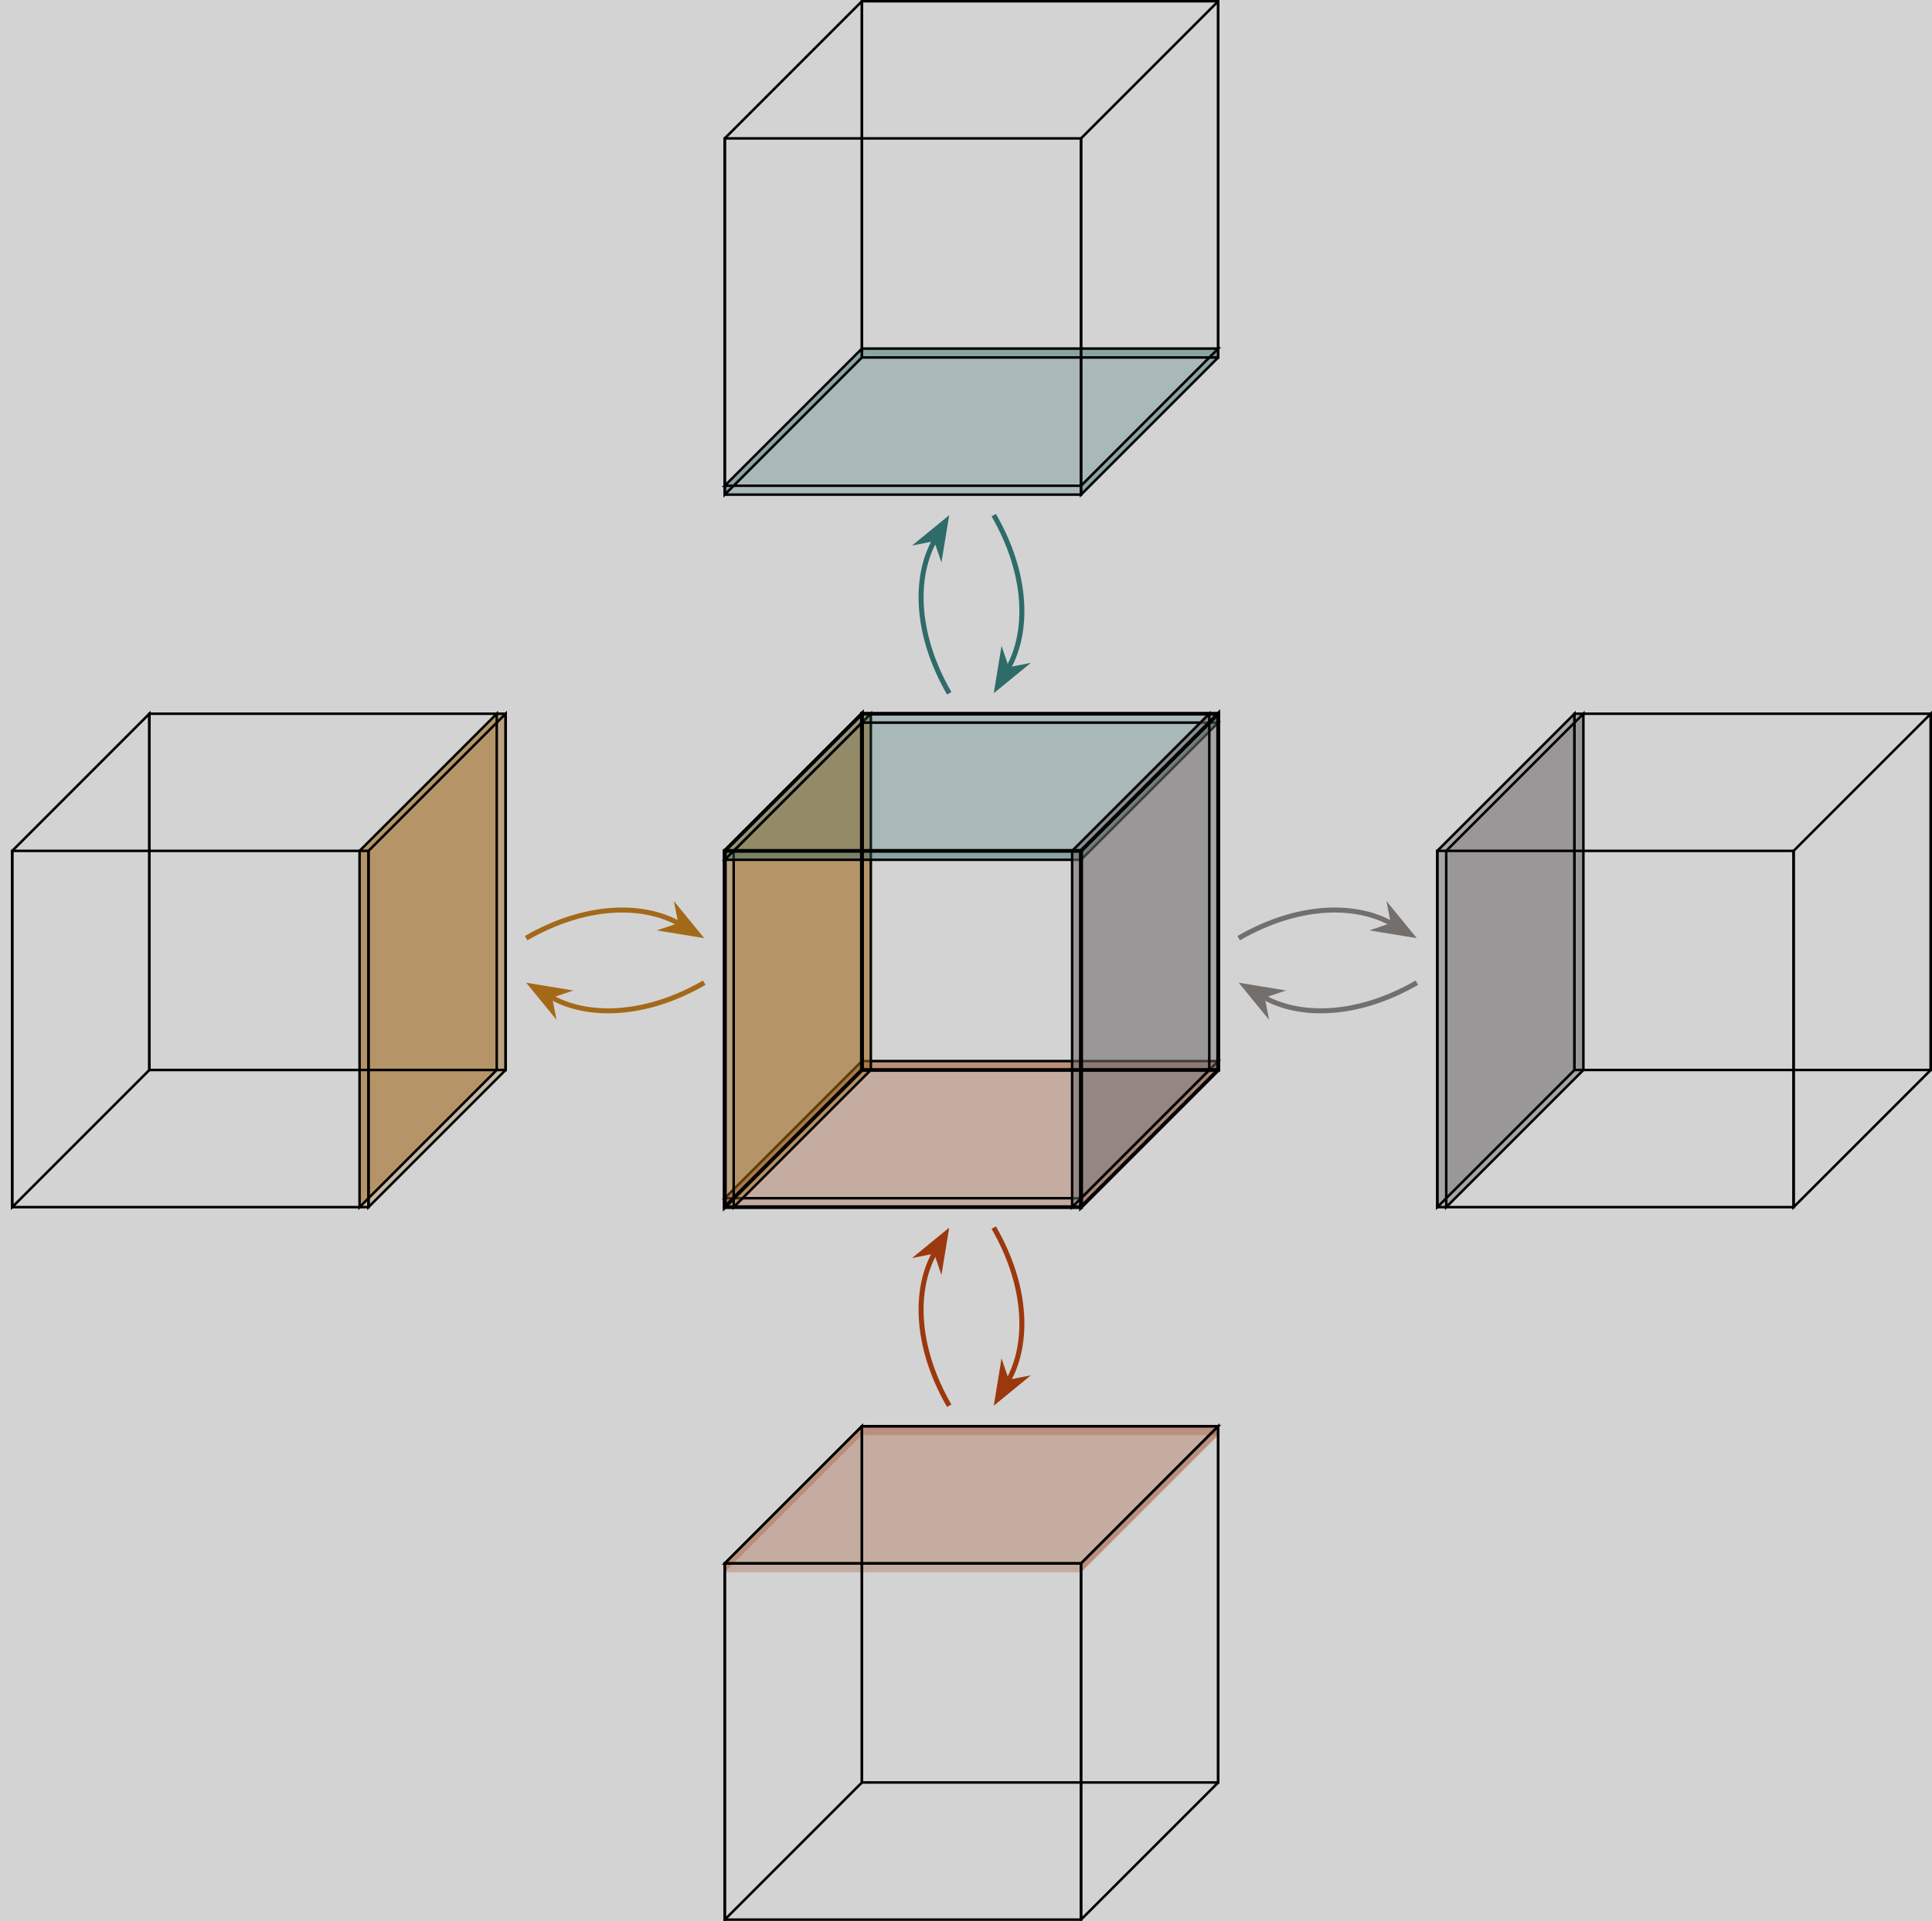
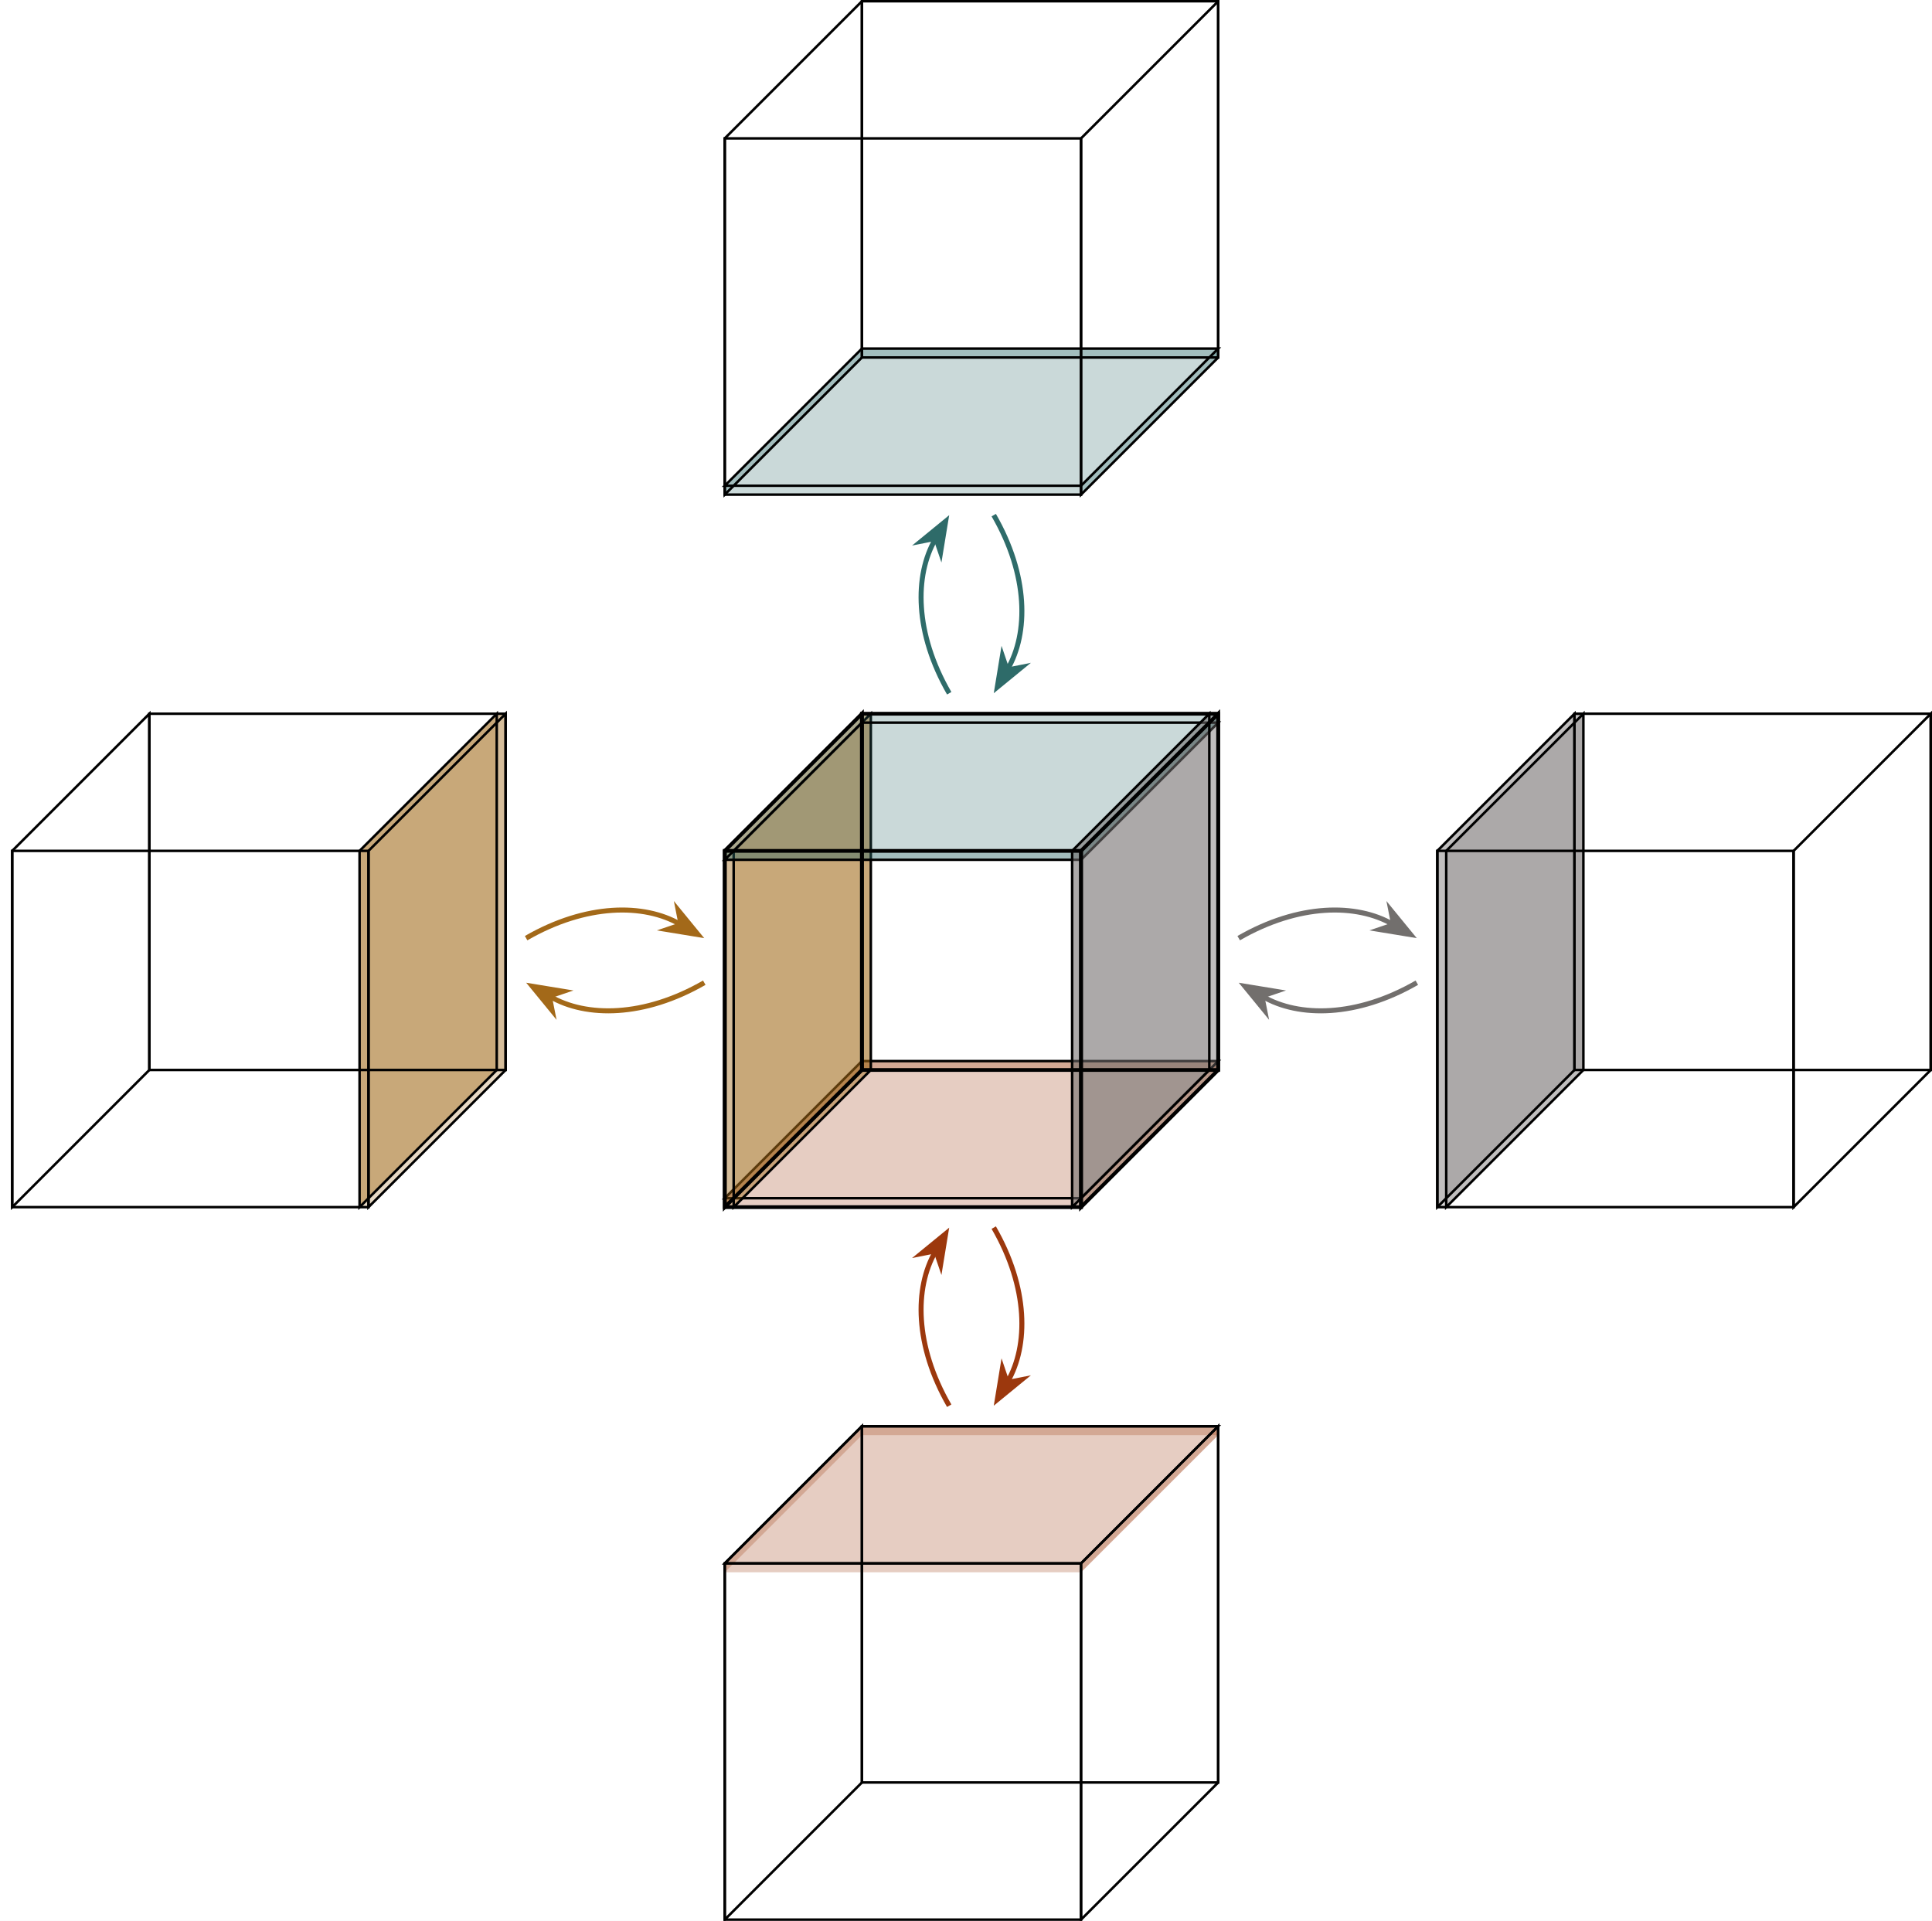
<svg xmlns="http://www.w3.org/2000/svg" width="614.866" height="611.379" viewBox="0 0 614.866 611.379">
-   <rect width="100%" height="100%" fill="lightgray" />
+   <rect width="100%" height="100%" fill="white" />
  <defs>
    <clipPath id="clip-0">
      <path clip-rule="nonzero" d="M 500 226 L 614.867 226 L 614.867 341 L 500 341 Z M 500 226 " />
    </clipPath>
    <clipPath id="clip-1">
      <path clip-rule="nonzero" d="M 559 215 L 614.867 215 L 614.867 396 L 559 396 Z M 559 215 " />
    </clipPath>
    <clipPath id="clip-2">
      <path clip-rule="nonzero" d="M 230 497 L 345 497 L 345 611.379 L 230 611.379 Z M 230 497 " />
    </clipPath>
    <clipPath id="clip-3">
      <path clip-rule="nonzero" d="M 219 442 L 286 442 L 286 611.379 L 219 611.379 Z M 219 442 " />
    </clipPath>
    <clipPath id="clip-4">
      <path clip-rule="nonzero" d="M 332 442 L 399 442 L 399 611.379 L 332 611.379 Z M 332 442 " />
    </clipPath>
  </defs>
  <path fill-rule="nonzero" fill="rgb(61.2%, 22.099%, 5.099%)" fill-opacity="0.25" d="M 274.309 340.555 L 274.309 337.723 L 387.695 337.723 L 387.695 340.555 Z M 274.309 340.555 " />
  <path fill-rule="nonzero" fill="rgb(61.2%, 22.099%, 5.099%)" fill-opacity="0.25" d="M 230.656 384.211 L 230.656 381.375 L 344.043 381.375 L 344.043 384.211 Z M 230.656 384.211 " />
  <path fill-rule="nonzero" fill="rgb(61.2%, 22.099%, 5.099%)" fill-opacity="0.25" d="M 274.309 340.555 L 274.309 337.723 L 230.656 381.375 L 230.656 384.211 Z M 274.309 340.555 " />
  <path fill-rule="nonzero" fill="rgb(61.2%, 22.099%, 5.099%)" fill-opacity="0.25" d="M 387.695 337.723 L 387.695 340.555 L 344.043 384.211 L 344.043 381.375 Z M 387.695 337.723 " />
  <path fill-rule="nonzero" fill="rgb(61.2%, 22.099%, 5.099%)" fill-opacity="0.25" d="M 274.309 337.723 L 230.656 381.375 L 344.043 381.375 L 387.695 337.723 Z M 274.309 337.723 " />
  <path fill-rule="nonzero" fill="rgb(61.2%, 22.099%, 5.099%)" fill-opacity="0.25" d="M 387.695 337.723 L 387.695 340.555 L 344.043 384.211 L 344.043 381.375 Z M 387.695 337.723 " />
  <path fill="none" stroke-width="0.797" stroke-linecap="butt" stroke-linejoin="miter" stroke="rgb(0%, 0%, 0%)" stroke-opacity="1" stroke-miterlimit="10" d="M -0.001 2.833 L -43.654 -40.819 L 69.733 -40.819 L 113.385 2.833 Z M -0.001 2.833 " transform="matrix(1, 0, 0, -1, 274.31, 340.556)" />
  <path fill-rule="nonzero" fill="rgb(63.75%, 41.249%, 9.749%)" fill-opacity="0.25" d="M 274.309 340.555 L 274.309 227.168 L 277.145 227.168 L 277.145 340.555 Z M 274.309 340.555 " />
  <path fill-rule="nonzero" fill="rgb(63.75%, 41.249%, 9.749%)" fill-opacity="0.25" d="M 230.656 384.211 L 230.656 270.82 L 233.492 270.82 L 233.492 384.211 Z M 230.656 384.211 " />
  <path fill-rule="nonzero" fill="rgb(63.75%, 41.249%, 9.749%)" fill-opacity="0.25" d="M 274.309 340.555 L 274.309 227.168 L 230.656 270.82 L 230.656 384.211 Z M 274.309 340.555 " />
  <path fill-rule="nonzero" fill="rgb(63.75%, 41.249%, 9.749%)" fill-opacity="0.25" d="M 277.145 227.168 L 277.145 340.555 L 233.492 384.211 L 233.492 270.82 Z M 277.145 227.168 " />
  <path fill-rule="nonzero" fill="rgb(63.75%, 41.249%, 9.749%)" fill-opacity="0.25" d="M 274.309 227.168 L 230.656 270.82 L 233.492 270.82 L 277.145 227.168 Z M 274.309 227.168 " />
  <path fill-rule="nonzero" fill="rgb(63.75%, 41.249%, 9.749%)" fill-opacity="0.25" stroke-width="0.797" stroke-linecap="butt" stroke-linejoin="miter" stroke="rgb(0%, 0%, 0%)" stroke-opacity="1" stroke-miterlimit="10" d="M 2.835 113.388 L 2.835 0.001 L -40.818 -43.655 L -40.818 69.736 Z M 2.835 113.388 " transform="matrix(1, 0, 0, -1, 274.31, 340.556)" />
  <path fill-rule="nonzero" fill="rgb(17.999%, 42%, 40.999%)" fill-opacity="0.25" d="M 274.309 227.168 L 274.309 230.004 L 387.695 230.004 L 387.695 227.168 Z M 274.309 227.168 " />
  <path fill-rule="nonzero" fill="rgb(17.999%, 42%, 40.999%)" fill-opacity="0.25" d="M 230.656 270.82 L 230.656 273.656 L 344.043 273.656 L 344.043 270.82 Z M 230.656 270.82 " />
  <path fill-rule="nonzero" fill="rgb(17.999%, 42%, 40.999%)" fill-opacity="0.25" d="M 274.309 227.168 L 274.309 230.004 L 230.656 273.656 L 230.656 270.82 Z M 274.309 227.168 " />
  <path fill-rule="nonzero" fill="rgb(17.999%, 42%, 40.999%)" fill-opacity="0.25" d="M 387.695 230.004 L 387.695 227.168 L 344.043 270.82 L 344.043 273.656 Z M 387.695 230.004 " />
  <path fill-rule="nonzero" fill="rgb(17.999%, 42%, 40.999%)" fill-opacity="0.25" d="M 274.309 230.004 L 230.656 273.656 L 344.043 273.656 L 387.695 230.004 Z M 274.309 230.004 " />
  <path fill-rule="nonzero" fill="rgb(17.999%, 42%, 40.999%)" fill-opacity="0.25" d="M 387.695 230.004 L 387.695 227.168 L 344.043 270.82 L 344.043 273.656 Z M 387.695 230.004 " />
  <path fill="none" stroke-width="0.797" stroke-linecap="butt" stroke-linejoin="miter" stroke="rgb(0%, 0%, 0%)" stroke-opacity="1" stroke-miterlimit="10" d="M -0.001 110.552 L 113.385 110.552 L 69.733 66.9 L -43.654 66.9 Z M -0.001 110.552 " transform="matrix(1, 0, 0, -1, 274.31, 340.556)" />
  <path fill-rule="nonzero" fill="rgb(44.849%, 43.549%, 42.899%)" fill-opacity="0.25" d="M 387.695 340.555 L 387.695 227.168 L 384.863 227.168 L 384.863 340.555 Z M 387.695 340.555 " />
  <path fill-rule="nonzero" fill="rgb(44.849%, 43.549%, 42.899%)" fill-opacity="0.25" d="M 344.043 384.211 L 344.043 270.82 L 341.211 270.82 L 341.211 384.211 Z M 344.043 384.211 " />
  <path fill-rule="nonzero" fill="rgb(44.849%, 43.549%, 42.899%)" fill-opacity="0.25" d="M 387.695 340.555 L 387.695 227.168 L 344.043 270.82 L 344.043 384.211 Z M 387.695 340.555 " />
  <path fill-rule="nonzero" fill="rgb(44.849%, 43.549%, 42.899%)" fill-opacity="0.25" d="M 384.863 227.168 L 384.863 340.555 L 341.211 384.211 L 341.211 270.82 Z M 384.863 227.168 " />
  <path fill-rule="nonzero" fill="rgb(44.849%, 43.549%, 42.899%)" fill-opacity="0.25" d="M 387.695 227.168 L 344.043 270.82 L 341.211 270.82 L 384.863 227.168 Z M 387.695 227.168 " />
  <path fill-rule="nonzero" fill="rgb(44.849%, 43.549%, 42.899%)" fill-opacity="0.25" stroke-width="0.797" stroke-linecap="butt" stroke-linejoin="miter" stroke="rgb(0%, 0%, 0%)" stroke-opacity="1" stroke-miterlimit="10" d="M 110.553 113.388 L 110.553 0.001 L 66.901 -43.655 L 66.901 69.736 Z M 110.553 113.388 " transform="matrix(1, 0, 0, -1, 274.31, 340.556)" />
  <path fill="none" stroke-width="1.196" stroke-linecap="butt" stroke-linejoin="miter" stroke="rgb(0%, 0%, 0%)" stroke-opacity="1" stroke-miterlimit="10" d="M -0.001 0.001 L -0.001 113.388 L 113.385 113.388 L 113.385 0.001 Z M -0.001 0.001 " transform="matrix(1, 0, 0, -1, 274.31, 340.556)" />
  <path fill="none" stroke-width="1.196" stroke-linecap="butt" stroke-linejoin="miter" stroke="rgb(0%, 0%, 0%)" stroke-opacity="1" stroke-miterlimit="10" d="M -43.654 -43.655 L -43.654 69.736 L 69.733 69.736 L 69.733 -43.655 Z M -43.654 -43.655 " transform="matrix(1, 0, 0, -1, 274.31, 340.556)" />
  <path fill="none" stroke-width="1.196" stroke-linecap="butt" stroke-linejoin="miter" stroke="rgb(0%, 0%, 0%)" stroke-opacity="1" stroke-miterlimit="10" d="M -0.001 0.001 L -0.001 113.388 L -43.654 69.736 L -43.654 -43.655 Z M -0.001 0.001 " transform="matrix(1, 0, 0, -1, 274.31, 340.556)" />
  <path fill="none" stroke-width="1.196" stroke-linecap="butt" stroke-linejoin="miter" stroke="rgb(0%, 0%, 0%)" stroke-opacity="1" stroke-miterlimit="10" d="M 113.385 113.388 L 113.385 0.001 L 69.733 -43.655 L 69.733 69.736 Z M 113.385 113.388 " transform="matrix(1, 0, 0, -1, 274.31, 340.556)" />
  <path fill-rule="nonzero" fill="rgb(44.849%, 43.549%, 42.899%)" fill-opacity="0.25" d="M 501.086 340.555 L 501.086 227.168 L 503.918 227.168 L 503.918 340.555 Z M 501.086 340.555 " />
  <path fill-rule="nonzero" fill="rgb(44.849%, 43.549%, 42.899%)" fill-opacity="0.25" d="M 457.43 384.211 L 457.43 270.82 L 460.266 270.82 L 460.266 384.211 Z M 457.43 384.211 " />
  <path fill-rule="nonzero" fill="rgb(44.849%, 43.549%, 42.899%)" fill-opacity="0.25" d="M 501.086 340.555 L 501.086 227.168 L 457.43 270.82 L 457.43 384.211 Z M 501.086 340.555 " />
  <path fill-rule="nonzero" fill="rgb(44.849%, 43.549%, 42.899%)" fill-opacity="0.25" d="M 503.918 227.168 L 503.918 340.555 L 460.266 384.211 L 460.266 270.82 Z M 503.918 227.168 " />
  <path fill-rule="nonzero" fill="rgb(44.849%, 43.549%, 42.899%)" fill-opacity="0.25" d="M 501.086 227.168 L 457.43 270.82 L 460.266 270.82 L 503.918 227.168 Z M 501.086 227.168 " />
  <path fill-rule="nonzero" fill="rgb(44.849%, 43.549%, 42.899%)" fill-opacity="0.25" stroke-width="0.797" stroke-linecap="butt" stroke-linejoin="miter" stroke="rgb(0%, 0%, 0%)" stroke-opacity="1" stroke-miterlimit="10" d="M 229.608 113.388 L 229.608 0.001 L 185.956 -43.655 L 185.956 69.736 Z M 229.608 113.388 " transform="matrix(1, 0, 0, -1, 274.31, 340.556)" />
  <g clip-path="url(#clip-0)">
    <path fill="none" stroke-width="0.797" stroke-linecap="butt" stroke-linejoin="miter" stroke="rgb(0%, 0%, 0%)" stroke-opacity="1" stroke-miterlimit="10" d="M 226.776 0.001 L 226.776 113.388 L 340.163 113.388 L 340.163 0.001 Z M 226.776 0.001 " transform="matrix(1, 0, 0, -1, 274.31, 340.556)" />
  </g>
  <path fill="none" stroke-width="0.797" stroke-linecap="butt" stroke-linejoin="miter" stroke="rgb(0%, 0%, 0%)" stroke-opacity="1" stroke-miterlimit="10" d="M 183.12 -43.655 L 183.12 69.736 L 296.506 69.736 L 296.506 -43.655 Z M 183.12 -43.655 " transform="matrix(1, 0, 0, -1, 274.31, 340.556)" />
  <path fill="none" stroke-width="0.797" stroke-linecap="butt" stroke-linejoin="miter" stroke="rgb(0%, 0%, 0%)" stroke-opacity="1" stroke-miterlimit="10" d="M 226.776 0.001 L 226.776 113.388 L 183.12 69.736 L 183.12 -43.655 Z M 226.776 0.001 " transform="matrix(1, 0, 0, -1, 274.31, 340.556)" />
  <g clip-path="url(#clip-1)">
    <path fill="none" stroke-width="0.797" stroke-linecap="butt" stroke-linejoin="miter" stroke="rgb(0%, 0%, 0%)" stroke-opacity="1" stroke-miterlimit="10" d="M 340.163 113.388 L 340.163 0.001 L 296.506 -43.655 L 296.506 69.736 Z M 340.163 113.388 " transform="matrix(1, 0, 0, -1, 274.31, 340.556)" />
  </g>
  <path fill-rule="nonzero" fill="rgb(17.999%, 42%, 40.999%)" fill-opacity="0.25" d="M 274.309 113.781 L 274.309 110.949 L 387.695 110.949 L 387.695 113.781 Z M 274.309 113.781 " />
  <path fill-rule="nonzero" fill="rgb(17.999%, 42%, 40.999%)" fill-opacity="0.25" d="M 230.656 157.434 L 230.656 154.602 L 344.043 154.602 L 344.043 157.434 Z M 230.656 157.434 " />
  <path fill-rule="nonzero" fill="rgb(17.999%, 42%, 40.999%)" fill-opacity="0.25" d="M 274.309 113.781 L 274.309 110.949 L 230.656 154.602 L 230.656 157.434 Z M 274.309 113.781 " />
  <path fill-rule="nonzero" fill="rgb(17.999%, 42%, 40.999%)" fill-opacity="0.25" d="M 387.695 110.949 L 387.695 113.781 L 344.043 157.434 L 344.043 154.602 Z M 387.695 110.949 " />
  <path fill-rule="nonzero" fill="rgb(17.999%, 42%, 40.999%)" fill-opacity="0.25" d="M 274.309 110.949 L 230.656 154.602 L 344.043 154.602 L 387.695 110.949 Z M 274.309 110.949 " />
  <path fill-rule="nonzero" fill="rgb(17.999%, 42%, 40.999%)" fill-opacity="0.25" d="M 387.695 110.949 L 387.695 113.781 L 344.043 157.434 L 344.043 154.602 Z M 387.695 110.949 " />
  <path fill="none" stroke-width="0.797" stroke-linecap="butt" stroke-linejoin="miter" stroke="rgb(0%, 0%, 0%)" stroke-opacity="1" stroke-miterlimit="10" d="M -0.001 229.607 L -43.654 185.954 L 69.733 185.954 L 113.385 229.607 Z M -0.001 229.607 " transform="matrix(1, 0, 0, -1, 274.31, 340.556)" />
  <path fill="none" stroke-width="0.797" stroke-linecap="butt" stroke-linejoin="miter" stroke="rgb(0%, 0%, 0%)" stroke-opacity="1" stroke-miterlimit="10" d="M -0.001 226.775 L -0.001 340.161 L 113.385 340.161 L 113.385 226.775 Z M -0.001 226.775 " transform="matrix(1, 0, 0, -1, 274.31, 340.556)" />
  <path fill="none" stroke-width="0.797" stroke-linecap="butt" stroke-linejoin="miter" stroke="rgb(0%, 0%, 0%)" stroke-opacity="1" stroke-miterlimit="10" d="M -43.654 183.122 L -43.654 296.509 L 69.733 296.509 L 69.733 183.122 Z M -43.654 183.122 " transform="matrix(1, 0, 0, -1, 274.31, 340.556)" />
  <path fill="none" stroke-width="0.797" stroke-linecap="butt" stroke-linejoin="miter" stroke="rgb(0%, 0%, 0%)" stroke-opacity="1" stroke-miterlimit="10" d="M -0.001 226.775 L -0.001 340.161 L -43.654 296.509 L -43.654 183.122 Z M -0.001 226.775 " transform="matrix(1, 0, 0, -1, 274.31, 340.556)" />
  <path fill="none" stroke-width="0.797" stroke-linecap="butt" stroke-linejoin="miter" stroke="rgb(0%, 0%, 0%)" stroke-opacity="1" stroke-miterlimit="10" d="M 113.385 340.161 L 113.385 226.775 L 69.733 183.122 L 69.733 296.509 Z M 113.385 340.161 " transform="matrix(1, 0, 0, -1, 274.31, 340.556)" />
  <path fill-rule="nonzero" fill="rgb(63.75%, 41.249%, 9.749%)" fill-opacity="0.25" d="M 160.922 340.555 L 160.922 227.168 L 158.09 227.168 L 158.09 340.555 Z M 160.922 340.555 " />
  <path fill-rule="nonzero" fill="rgb(63.75%, 41.249%, 9.749%)" fill-opacity="0.25" d="M 117.27 384.211 L 117.27 270.82 L 114.434 270.82 L 114.434 384.211 Z M 117.27 384.211 " />
  <path fill-rule="nonzero" fill="rgb(63.75%, 41.249%, 9.749%)" fill-opacity="0.25" d="M 160.922 340.555 L 160.922 227.168 L 117.27 270.82 L 117.27 384.211 Z M 160.922 340.555 " />
  <path fill-rule="nonzero" fill="rgb(63.75%, 41.249%, 9.749%)" fill-opacity="0.25" d="M 158.09 227.168 L 158.09 340.555 L 114.434 384.211 L 114.434 270.82 Z M 158.09 227.168 " />
  <path fill-rule="nonzero" fill="rgb(63.75%, 41.249%, 9.749%)" fill-opacity="0.25" d="M 160.922 227.168 L 117.27 270.82 L 114.434 270.82 L 158.09 227.168 Z M 160.922 227.168 " />
  <path fill-rule="nonzero" fill="rgb(63.75%, 41.249%, 9.749%)" fill-opacity="0.25" stroke-width="0.797" stroke-linecap="butt" stroke-linejoin="miter" stroke="rgb(0%, 0%, 0%)" stroke-opacity="1" stroke-miterlimit="10" d="M -116.22 113.388 L -116.22 0.001 L -159.876 -43.655 L -159.876 69.736 Z M -116.22 113.388 " transform="matrix(1, 0, 0, -1, 274.31, 340.556)" />
  <path fill="none" stroke-width="0.797" stroke-linecap="butt" stroke-linejoin="miter" stroke="rgb(0%, 0%, 0%)" stroke-opacity="1" stroke-miterlimit="10" d="M -226.775 0.001 L -226.775 113.388 L -113.388 113.388 L -113.388 0.001 Z M -226.775 0.001 " transform="matrix(1, 0, 0, -1, 274.31, 340.556)" />
  <path fill="none" stroke-width="0.797" stroke-linecap="butt" stroke-linejoin="miter" stroke="rgb(0%, 0%, 0%)" stroke-opacity="1" stroke-miterlimit="10" d="M -270.427 -43.655 L -270.427 69.736 L -157.04 69.736 L -157.04 -43.655 Z M -270.427 -43.655 " transform="matrix(1, 0, 0, -1, 274.31, 340.556)" />
  <path fill="none" stroke-width="0.797" stroke-linecap="butt" stroke-linejoin="miter" stroke="rgb(0%, 0%, 0%)" stroke-opacity="1" stroke-miterlimit="10" d="M -226.775 0.001 L -226.775 113.388 L -270.427 69.736 L -270.427 -43.655 Z M -226.775 0.001 " transform="matrix(1, 0, 0, -1, 274.31, 340.556)" />
  <path fill="none" stroke-width="0.797" stroke-linecap="butt" stroke-linejoin="miter" stroke="rgb(0%, 0%, 0%)" stroke-opacity="1" stroke-miterlimit="10" d="M -113.388 113.388 L -113.388 0.001 L -157.04 -43.655 L -157.04 69.736 Z M -113.388 113.388 " transform="matrix(1, 0, 0, -1, 274.31, 340.556)" />
  <path fill-rule="nonzero" fill="rgb(61.2%, 22.099%, 5.099%)" fill-opacity="0.25" d="M 274.309 456.777 L 274.309 453.941 L 387.695 453.941 L 387.695 456.777 Z M 274.309 456.777 " />
  <path fill-rule="nonzero" fill="rgb(61.2%, 22.099%, 5.099%)" fill-opacity="0.25" d="M 230.656 500.43 L 230.656 497.598 L 344.043 497.598 L 344.043 500.43 Z M 230.656 500.43 " />
  <path fill-rule="nonzero" fill="rgb(61.2%, 22.099%, 5.099%)" fill-opacity="0.25" d="M 274.309 456.777 L 274.309 453.941 L 230.656 497.598 L 230.656 500.43 Z M 274.309 456.777 " />
  <path fill-rule="nonzero" fill="rgb(61.2%, 22.099%, 5.099%)" fill-opacity="0.25" d="M 387.695 453.941 L 387.695 456.777 L 344.043 500.43 L 344.043 497.598 Z M 387.695 453.941 " />
  <path fill-rule="nonzero" fill="rgb(61.2%, 22.099%, 5.099%)" fill-opacity="0.25" d="M 274.309 453.941 L 230.656 497.598 L 344.043 497.598 L 387.695 453.941 Z M 274.309 453.941 " />
  <path fill-rule="nonzero" fill="rgb(61.2%, 22.099%, 5.099%)" fill-opacity="0.25" d="M 387.695 453.941 L 387.695 456.777 L 344.043 500.43 L 344.043 497.598 Z M 387.695 453.941 " />
  <path fill="none" stroke-width="0.797" stroke-linecap="butt" stroke-linejoin="miter" stroke="rgb(0%, 0%, 0%)" stroke-opacity="1" stroke-miterlimit="10" d="M -0.001 -113.385 L 113.385 -113.385 L 69.733 -157.042 L -43.654 -157.042 Z M -0.001 -113.385 " transform="matrix(1, 0, 0, -1, 274.31, 340.556)" />
  <path fill="none" stroke-width="0.797" stroke-linecap="butt" stroke-linejoin="miter" stroke="rgb(0%, 0%, 0%)" stroke-opacity="1" stroke-miterlimit="10" d="M -0.001 -226.776 L -0.001 -113.385 L 113.385 -113.385 L 113.385 -226.776 Z M -0.001 -226.776 " transform="matrix(1, 0, 0, -1, 274.31, 340.556)" />
  <g clip-path="url(#clip-2)">
    <path fill="none" stroke-width="0.797" stroke-linecap="butt" stroke-linejoin="miter" stroke="rgb(0%, 0%, 0%)" stroke-opacity="1" stroke-miterlimit="10" d="M -43.654 -270.428 L -43.654 -157.042 L 69.733 -157.042 L 69.733 -270.428 Z M -43.654 -270.428 " transform="matrix(1, 0, 0, -1, 274.31, 340.556)" />
  </g>
  <g clip-path="url(#clip-3)">
    <path fill="none" stroke-width="0.797" stroke-linecap="butt" stroke-linejoin="miter" stroke="rgb(0%, 0%, 0%)" stroke-opacity="1" stroke-miterlimit="10" d="M -0.001 -226.776 L -0.001 -113.385 L -43.654 -157.042 L -43.654 -270.428 Z M -0.001 -226.776 " transform="matrix(1, 0, 0, -1, 274.31, 340.556)" />
  </g>
  <g clip-path="url(#clip-4)">
    <path fill="none" stroke-width="0.797" stroke-linecap="butt" stroke-linejoin="miter" stroke="rgb(0%, 0%, 0%)" stroke-opacity="1" stroke-miterlimit="10" d="M 113.385 -113.385 L 113.385 -226.776 L 69.733 -270.428 L 69.733 -157.042 Z M 113.385 -113.385 " transform="matrix(1, 0, 0, -1, 274.31, 340.556)" />
  </g>
  <path fill="none" stroke-width="1.594" stroke-linecap="butt" stroke-linejoin="miter" stroke="rgb(44.849%, 43.549%, 42.899%)" stroke-opacity="1" stroke-miterlimit="10" d="M 119.909 41.954 C 139.053 53.009 157.456 53.009 168.885 46.408 " transform="matrix(1, 0, 0, -1, 274.31, 340.556)" />
  <path fill-rule="nonzero" fill="rgb(44.849%, 43.549%, 42.899%)" fill-opacity="1" stroke-width="1.594" stroke-linecap="butt" stroke-linejoin="miter" stroke="rgb(44.849%, 43.549%, 42.899%)" stroke-opacity="1" stroke-miterlimit="10" d="M 11.904 -0.001 L 2.575 3.526 L 5.662 -0.001 L 2.572 -3.526 Z M 11.904 -0.001 " transform="matrix(0.86601, 0.49998, 0.49998, -0.86601, 438.6366, 291.516)" />
  <path fill="none" stroke-width="1.594" stroke-linecap="butt" stroke-linejoin="miter" stroke="rgb(44.849%, 43.549%, 42.899%)" stroke-opacity="1" stroke-miterlimit="10" d="M 176.6 27.779 C 157.456 16.724 139.053 16.724 127.624 23.326 " transform="matrix(1, 0, 0, -1, 274.31, 340.556)" />
  <path fill-rule="nonzero" fill="rgb(44.849%, 43.549%, 42.899%)" fill-opacity="1" stroke-width="1.594" stroke-linecap="butt" stroke-linejoin="miter" stroke="rgb(44.849%, 43.549%, 42.899%)" stroke-opacity="1" stroke-miterlimit="10" d="M 11.903 -0.001 L 2.574 3.526 L 5.661 -0.001 L 2.575 -3.524 Z M 11.903 -0.001 " transform="matrix(-0.86601, -0.49998, -0.49998, 0.86601, 406.4916, 319.8623)" />
  <path fill="none" stroke-width="1.594" stroke-linecap="butt" stroke-linejoin="miter" stroke="rgb(63.75%, 41.249%, 9.749%)" stroke-opacity="1" stroke-miterlimit="10" d="M -106.869 41.954 C -87.72 53.009 -69.322 53.009 -57.892 46.408 " transform="matrix(1, 0, 0, -1, 274.31, 340.556)" />
  <path fill-rule="nonzero" fill="rgb(63.75%, 41.249%, 9.749%)" fill-opacity="1" stroke-width="1.594" stroke-linecap="butt" stroke-linejoin="miter" stroke="rgb(63.75%, 41.249%, 9.749%)" stroke-opacity="1" stroke-miterlimit="10" d="M 11.905 -0.001 L 2.575 3.526 L 5.663 -0.001 L 2.573 -3.525 Z M 11.905 -0.001 " transform="matrix(0.86601, 0.49998, 0.49998, -0.86601, 211.8622, 291.516)" />
  <path fill="none" stroke-width="1.594" stroke-linecap="butt" stroke-linejoin="miter" stroke="rgb(63.75%, 41.249%, 9.749%)" stroke-opacity="1" stroke-miterlimit="10" d="M -50.173 27.779 C -69.322 16.724 -87.72 16.724 -99.15 23.326 " transform="matrix(1, 0, 0, -1, 274.31, 340.556)" />
  <path fill-rule="nonzero" fill="rgb(63.75%, 41.249%, 9.749%)" fill-opacity="1" stroke-width="1.594" stroke-linecap="butt" stroke-linejoin="miter" stroke="rgb(63.75%, 41.249%, 9.749%)" stroke-opacity="1" stroke-miterlimit="10" d="M 11.903 -0.001 L 2.573 3.525 L 5.66 -0.001 L 2.574 -3.524 Z M 11.903 -0.001 " transform="matrix(-0.86601, -0.49998, -0.49998, 0.86601, 179.7172, 319.8623)" />
  <path fill="none" stroke-width="1.594" stroke-linecap="butt" stroke-linejoin="miter" stroke="rgb(61.2%, 22.099%, 5.099%)" stroke-opacity="1" stroke-miterlimit="10" d="M 41.952 -50.174 C 53.006 -69.319 53.006 -87.721 46.409 -99.151 " transform="matrix(1, 0, 0, -1, 274.31, 340.556)" />
  <path fill-rule="nonzero" fill="rgb(61.2%, 22.099%, 5.099%)" fill-opacity="1" stroke-width="1.594" stroke-linecap="butt" stroke-linejoin="miter" stroke="rgb(61.2%, 22.099%, 5.099%)" stroke-opacity="1" stroke-miterlimit="10" d="M 11.903 -0 L 2.574 3.526 L 5.661 -0 L 2.575 -3.523 Z M 11.903 -0 " transform="matrix(-0.49998, 0.86601, 0.86601, 0.49998, 323.35, 435.1488)" />
  <path fill="none" stroke-width="1.594" stroke-linecap="butt" stroke-linejoin="miter" stroke="rgb(61.2%, 22.099%, 5.099%)" stroke-opacity="1" stroke-miterlimit="10" d="M 27.78 -106.866 C 16.725 -87.721 16.725 -69.319 23.327 -57.889 " transform="matrix(1, 0, 0, -1, 274.31, 340.556)" />
  <path fill-rule="nonzero" fill="rgb(61.2%, 22.099%, 5.099%)" fill-opacity="1" stroke-width="1.594" stroke-linecap="butt" stroke-linejoin="miter" stroke="rgb(61.2%, 22.099%, 5.099%)" stroke-opacity="1" stroke-miterlimit="10" d="M 11.904 -0.002 L 2.575 3.525 L 5.662 -0.002 L 2.576 -3.524 Z M 11.904 -0.002 " transform="matrix(0.49998, -0.86601, -0.86601, -0.49998, 295.0037, 403.0038)" />
  <path fill="none" stroke-width="1.594" stroke-linecap="butt" stroke-linejoin="miter" stroke="rgb(17.999%, 42%, 40.999%)" stroke-opacity="1" stroke-miterlimit="10" d="M 41.952 176.599 C 53.006 157.454 53.006 139.056 46.409 127.622 " transform="matrix(1, 0, 0, -1, 274.31, 340.556)" />
  <path fill-rule="nonzero" fill="rgb(17.999%, 42%, 40.999%)" fill-opacity="1" stroke-width="1.594" stroke-linecap="butt" stroke-linejoin="miter" stroke="rgb(17.999%, 42%, 40.999%)" stroke-opacity="1" stroke-miterlimit="10" d="M 11.904 0 L 2.574 3.527 L 5.661 0 L 2.572 -3.524 Z M 11.904 0 " transform="matrix(-0.49998, 0.86601, 0.86601, 0.49998, 323.35, 208.3744)" />
  <path fill="none" stroke-width="1.594" stroke-linecap="butt" stroke-linejoin="miter" stroke="rgb(17.999%, 42%, 40.999%)" stroke-opacity="1" stroke-miterlimit="10" d="M 27.78 119.908 C 16.725 139.056 16.725 157.454 23.327 168.884 " transform="matrix(1, 0, 0, -1, 274.31, 340.556)" />
  <path fill-rule="nonzero" fill="rgb(17.999%, 42%, 40.999%)" fill-opacity="1" stroke-width="1.594" stroke-linecap="butt" stroke-linejoin="miter" stroke="rgb(17.999%, 42%, 40.999%)" stroke-opacity="1" stroke-miterlimit="10" d="M 11.904 -0.002 L 2.574 3.525 L 5.661 -0.002 L 2.575 -3.525 Z M 11.904 -0.002 " transform="matrix(0.49998, -0.86601, -0.86601, -0.49998, 295.0037, 176.2294)" />
</svg>
